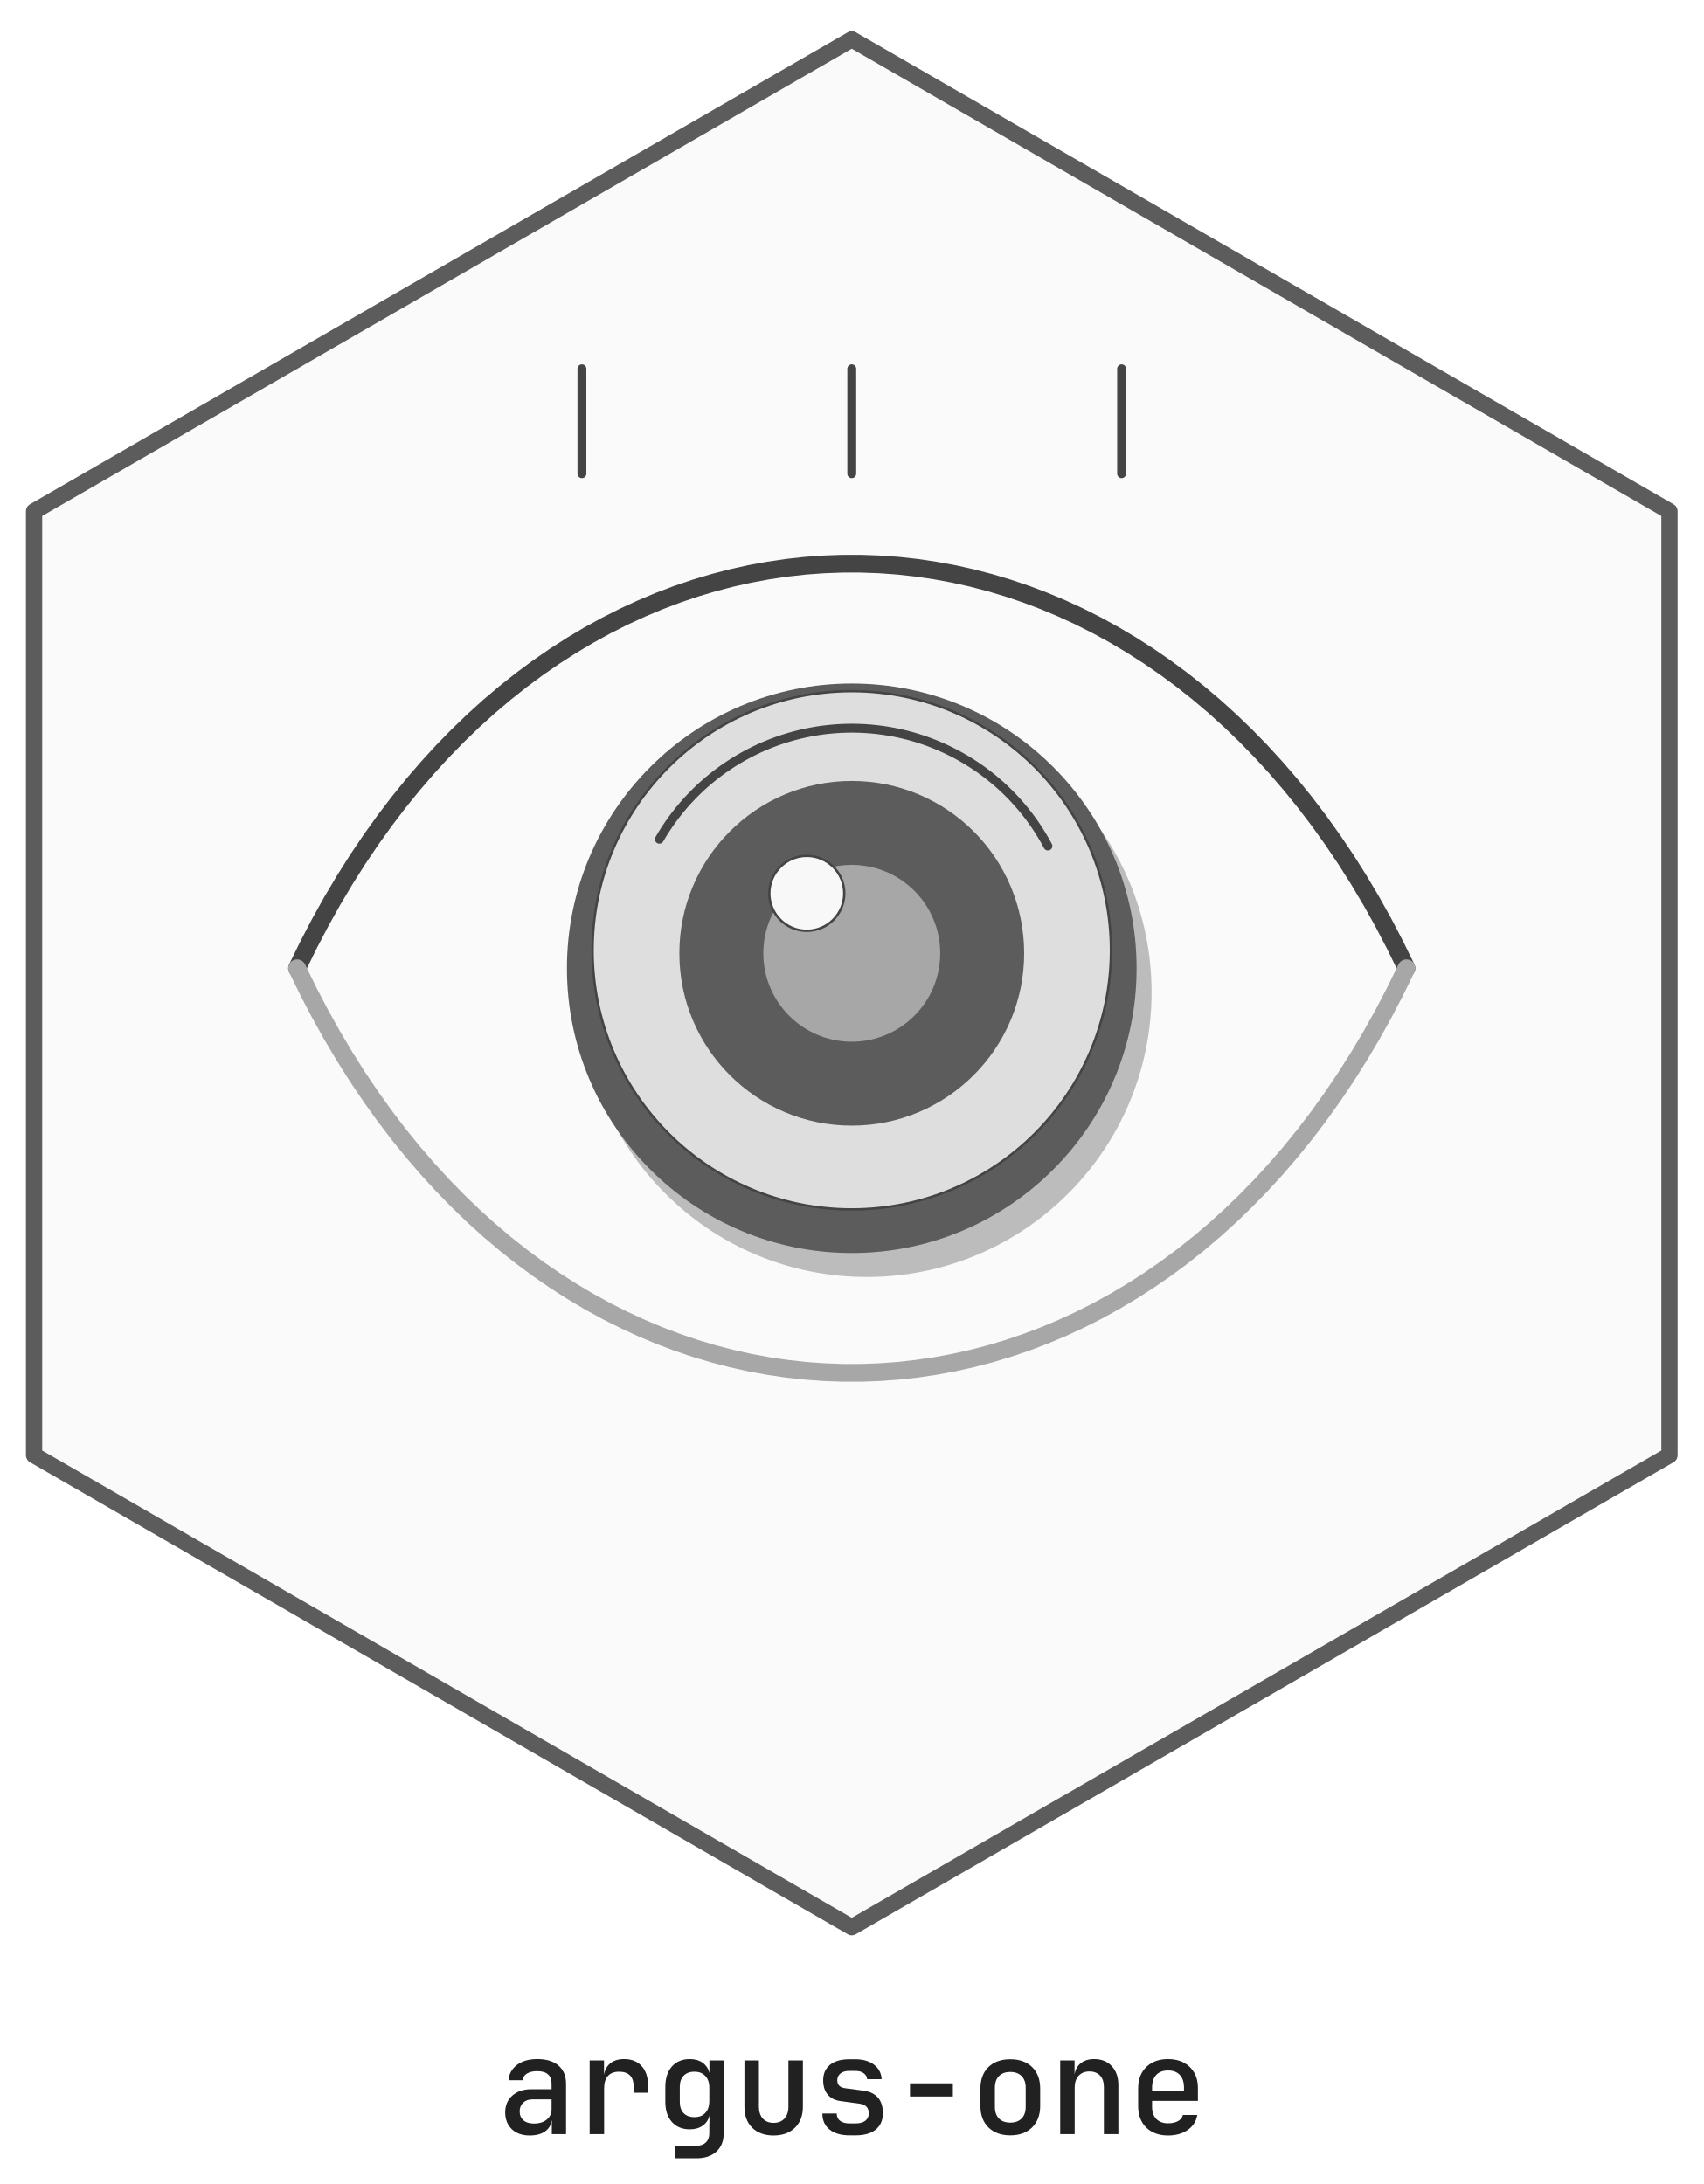
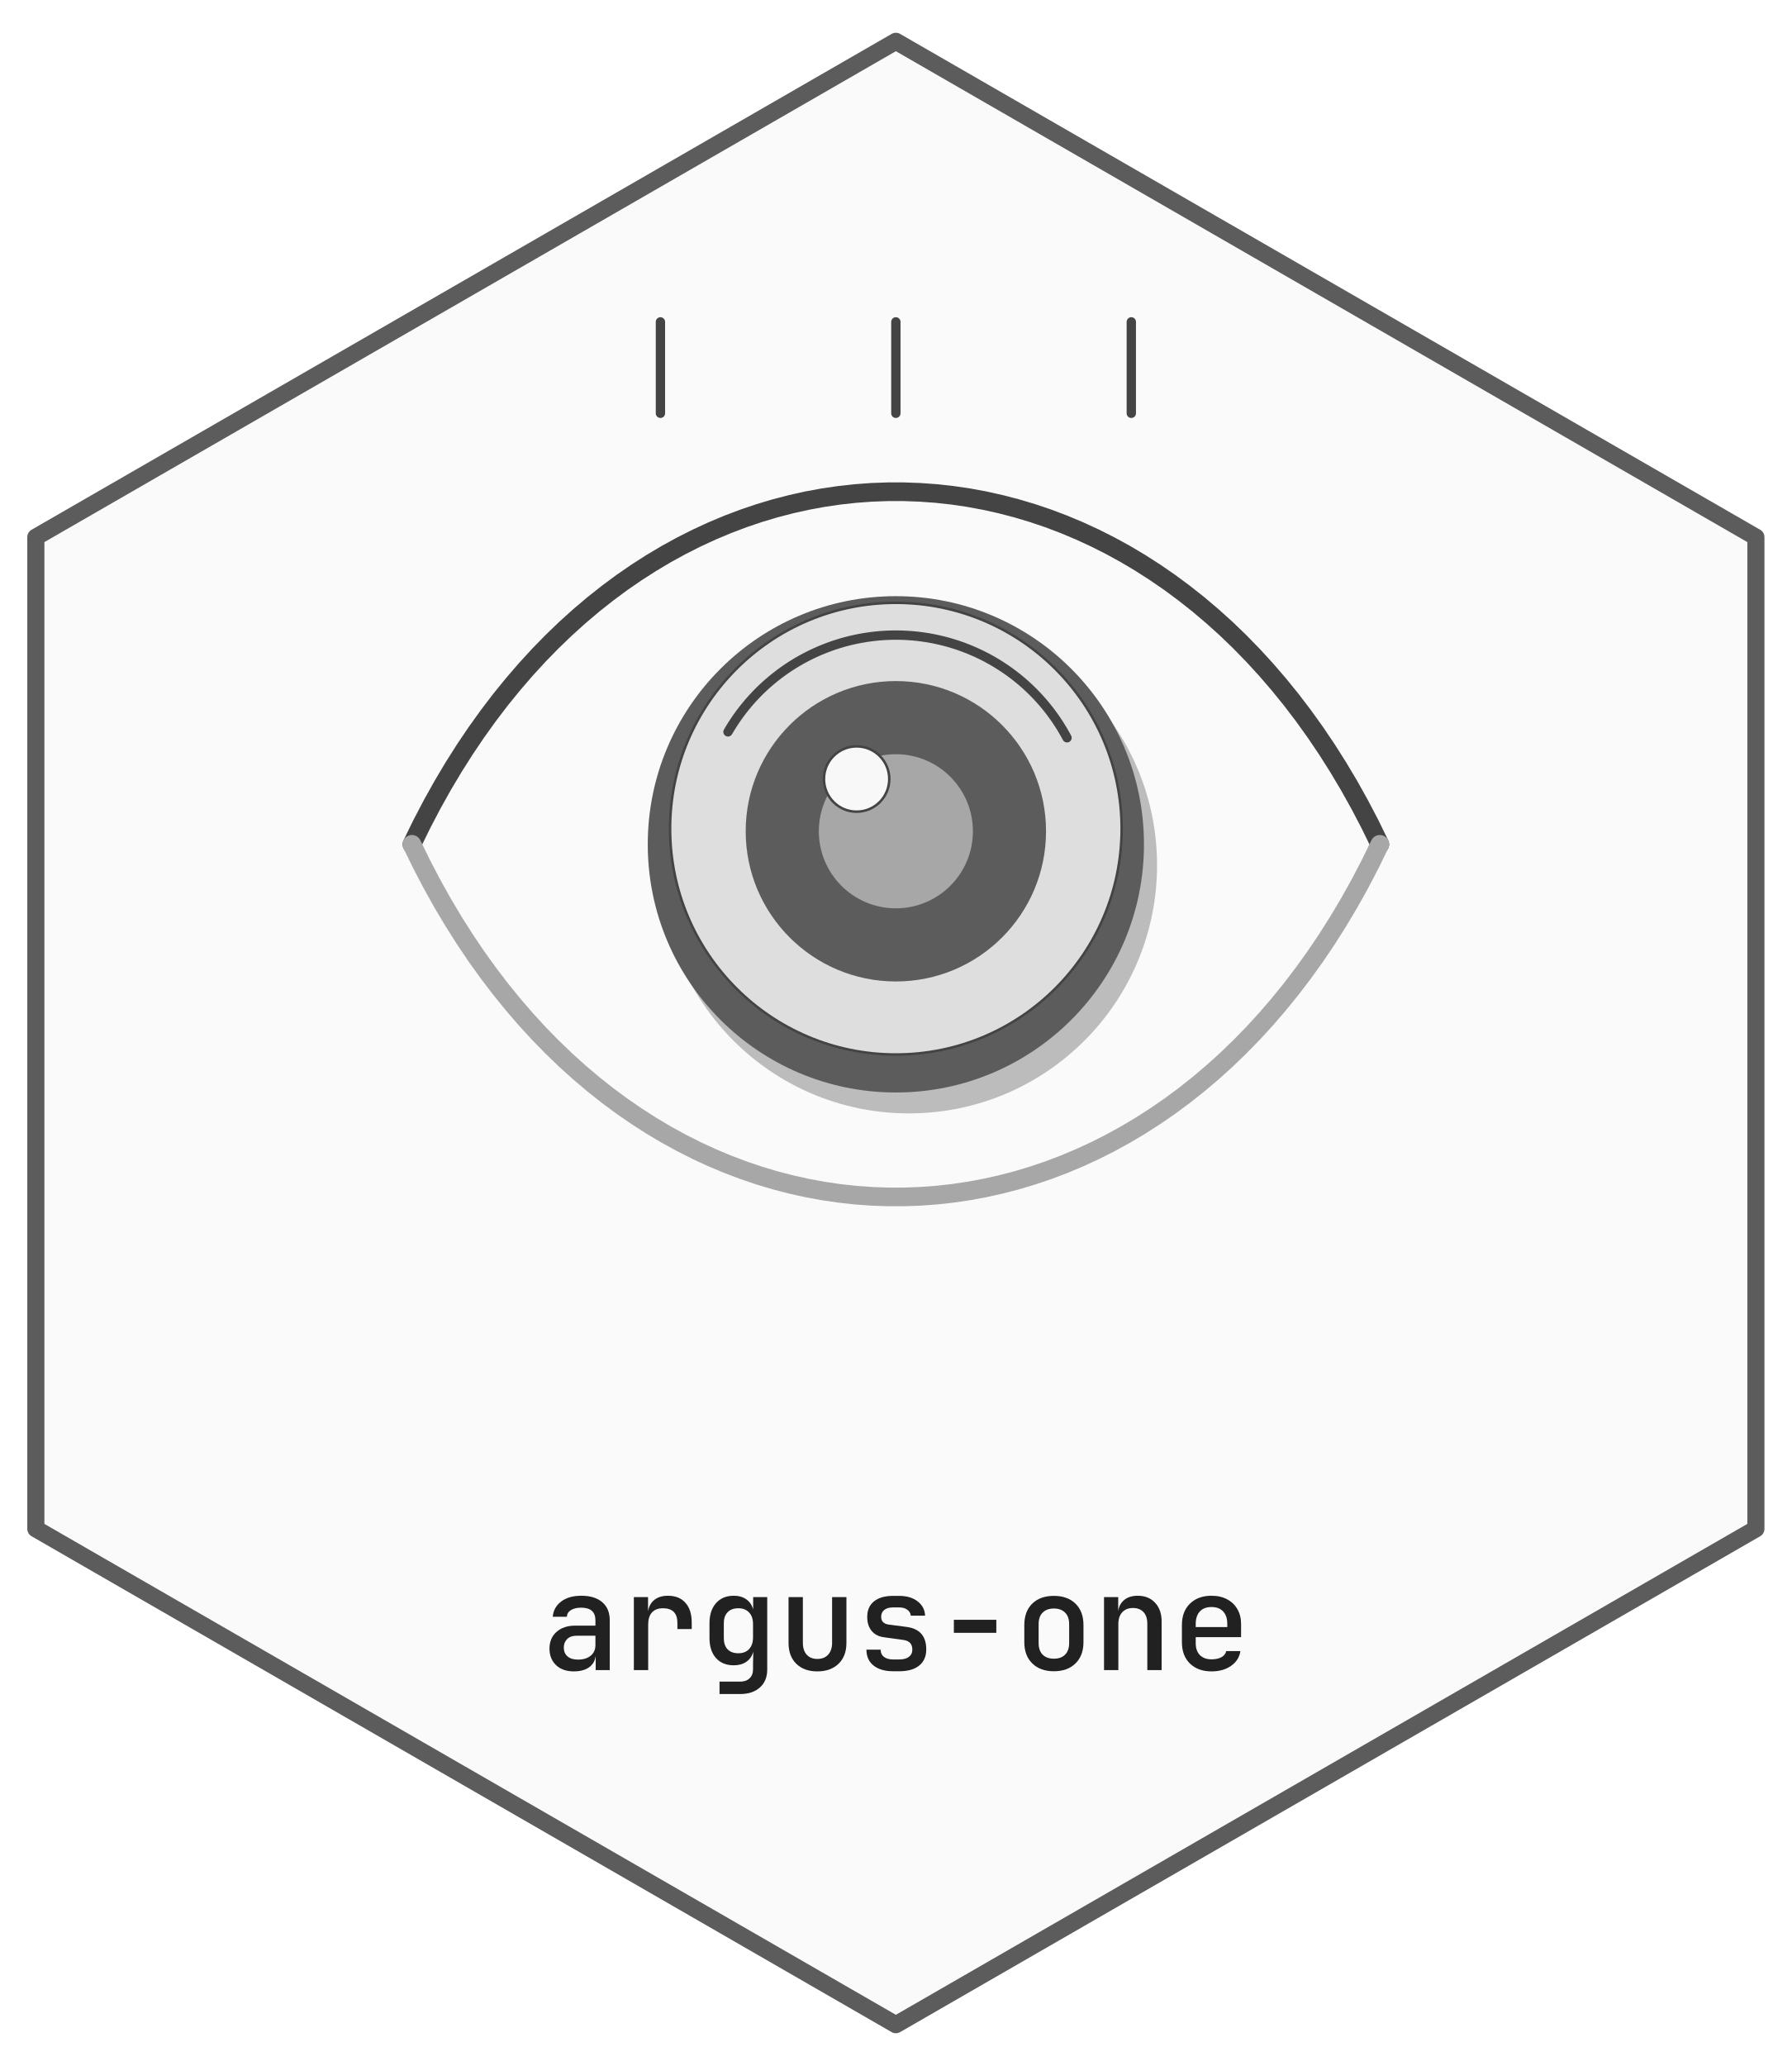
- <svg xmlns="http://www.w3.org/2000/svg" xmlns:xlink="http://www.w3.org/1999/xlink" width="432pt" height="554pt" viewBox="0 0 432 554">
+ <svg xmlns="http://www.w3.org/2000/svg" xmlns:xlink="http://www.w3.org/1999/xlink" width="432pt" height="498pt" viewBox="0 0 432 498">
  <defs>
    <g>
      <g id="glyph-0-0">
-         <path d="M 8.328 0.344 C 6.422 0.344 4.906 -0.191 3.781 -1.266 C 2.664 -2.348 2.109 -3.766 2.109 -5.516 C 2.109 -7.273 2.707 -8.691 3.906 -9.766 C 5.113 -10.848 6.711 -11.391 8.703 -11.391 L 13.875 -11.391 L 13.875 -12.75 C 13.875 -14.906 12.66 -15.984 10.234 -15.984 C 9.148 -15.984 8.273 -15.773 7.609 -15.359 C 6.953 -14.953 6.602 -14.391 6.562 -13.672 L 2.953 -13.672 C 3.066 -15.234 3.77 -16.52 5.062 -17.531 C 6.352 -18.539 8.086 -19.047 10.266 -19.047 C 12.578 -19.047 14.367 -18.492 15.641 -17.391 C 16.91 -16.285 17.547 -14.75 17.547 -12.781 L 17.547 0 L 13.938 0 L 13.938 -3.5 L 13.906 -3.5 C 13.75 -2.301 13.18 -1.359 12.203 -0.672 C 11.234 0.004 9.941 0.344 8.328 0.344 Z M 9.391 -2.688 C 10.766 -2.688 11.852 -3.02 12.656 -3.688 C 13.469 -4.352 13.875 -5.254 13.875 -6.391 L 13.875 -8.812 L 8.969 -8.812 C 8 -8.812 7.223 -8.523 6.641 -7.953 C 6.066 -7.391 5.781 -6.664 5.781 -5.781 C 5.781 -4.832 6.098 -4.078 6.734 -3.516 C 7.367 -2.961 8.254 -2.688 9.391 -2.688 Z M 9.391 -2.688 " />
+         <path d="M 7.844 0.312 C 6.051 0.312 4.625 -0.191 3.562 -1.203 C 2.508 -2.211 1.984 -3.539 1.984 -5.188 C 1.984 -6.852 2.547 -8.191 3.672 -9.203 C 4.805 -10.211 6.312 -10.719 8.188 -10.719 L 13.062 -10.719 L 13.062 -12 C 13.062 -14.031 11.914 -15.047 9.625 -15.047 C 8.602 -15.047 7.781 -14.852 7.156 -14.469 C 6.539 -14.082 6.211 -13.547 6.172 -12.859 L 2.781 -12.859 C 2.883 -14.336 3.547 -15.551 4.766 -16.5 C 5.984 -17.445 7.613 -17.922 9.656 -17.922 C 11.832 -17.922 13.52 -17.398 14.719 -16.359 C 15.914 -15.328 16.516 -13.883 16.516 -12.031 L 16.516 0 L 13.125 0 L 13.125 -3.297 L 13.094 -3.297 C 12.938 -2.16 12.398 -1.273 11.484 -0.641 C 10.566 -0.004 9.352 0.312 7.844 0.312 Z M 8.828 -2.531 C 10.129 -2.531 11.16 -2.844 11.922 -3.469 C 12.68 -4.102 13.062 -4.953 13.062 -6.016 L 13.062 -8.281 L 8.453 -8.281 C 7.535 -8.281 6.801 -8.016 6.25 -7.484 C 5.707 -6.953 5.438 -6.27 5.438 -5.438 C 5.438 -4.539 5.734 -3.832 6.328 -3.312 C 6.93 -2.789 7.766 -2.531 8.828 -2.531 Z M 8.828 -2.531 " />
      </g>
      <g id="glyph-0-1">
-         <path d="M 3.531 0 L 3.531 -18.703 L 7.172 -18.703 L 7.172 -15.031 C 7.359 -16.27 7.891 -17.25 8.766 -17.969 C 9.648 -18.688 10.82 -19.047 12.281 -19.047 C 14.195 -19.047 15.688 -18.441 16.75 -17.234 C 17.82 -16.035 18.359 -14.348 18.359 -12.172 L 18.359 -10.5 L 14.688 -10.5 L 14.688 -12.062 C 14.688 -14.582 13.453 -15.844 10.984 -15.844 C 9.754 -15.844 8.816 -15.484 8.172 -14.766 C 7.523 -14.055 7.203 -13.02 7.203 -11.656 L 7.203 0 Z M 3.531 0 " />
+         <path d="M 3.328 0 L 3.328 -17.594 L 6.75 -17.594 L 6.75 -14.141 C 6.926 -15.316 7.426 -16.238 8.25 -16.906 C 9.082 -17.582 10.18 -17.922 11.547 -17.922 C 13.359 -17.922 14.766 -17.352 15.766 -16.219 C 16.773 -15.094 17.281 -13.504 17.281 -11.453 L 17.281 -9.891 L 13.828 -9.891 L 13.828 -11.359 C 13.828 -13.723 12.664 -14.906 10.344 -14.906 C 9.188 -14.906 8.301 -14.566 7.688 -13.891 C 7.082 -13.223 6.781 -12.25 6.781 -10.969 L 6.781 0 Z M 3.328 0 " />
      </g>
      <g id="glyph-0-2">
-         <path d="M 5.297 6.125 L 5.297 2.953 L 10.578 2.953 C 11.598 2.953 12.398 2.672 12.984 2.109 C 13.578 1.547 13.875 0.773 13.875 -0.203 L 13.875 -1.594 L 13.938 -4.719 C 13.645 -3.613 13.062 -2.754 12.188 -2.141 C 11.312 -1.523 10.227 -1.219 8.938 -1.219 C 7.008 -1.219 5.488 -1.844 4.375 -3.094 C 3.27 -4.344 2.719 -6.055 2.719 -8.234 L 2.719 -12 C 2.719 -14.156 3.27 -15.867 4.375 -17.141 C 5.488 -18.41 7.008 -19.047 8.938 -19.047 C 10.227 -19.047 11.305 -18.738 12.172 -18.125 C 13.035 -17.508 13.613 -16.645 13.906 -15.531 L 13.906 -18.703 L 17.516 -18.703 L 17.516 -0.141 C 17.516 1.785 16.895 3.312 15.656 4.438 C 14.414 5.562 12.734 6.125 10.609 6.125 Z M 10.125 -4.312 C 11.281 -4.312 12.191 -4.664 12.859 -5.375 C 13.535 -6.094 13.875 -7.098 13.875 -8.391 L 13.875 -11.797 C 13.875 -13.066 13.535 -14.055 12.859 -14.766 C 12.191 -15.484 11.281 -15.844 10.125 -15.844 C 8.926 -15.844 8.004 -15.5 7.359 -14.812 C 6.711 -14.133 6.391 -13.207 6.391 -12.031 L 6.391 -8.156 C 6.391 -6.957 6.711 -6.016 7.359 -5.328 C 8.004 -4.648 8.926 -4.312 10.125 -4.312 Z M 10.125 -4.312 " />
+         <path d="M 4.984 5.766 L 4.984 2.781 L 9.953 2.781 C 10.91 2.781 11.664 2.516 12.219 1.984 C 12.781 1.453 13.062 0.727 13.062 -0.188 L 13.062 -1.5 L 13.125 -4.453 C 12.844 -3.398 12.289 -2.586 11.469 -2.016 C 10.645 -1.441 9.629 -1.156 8.422 -1.156 C 6.609 -1.156 5.176 -1.738 4.125 -2.906 C 3.082 -4.082 2.562 -5.695 2.562 -7.75 L 2.562 -11.297 C 2.562 -13.328 3.082 -14.938 4.125 -16.125 C 5.176 -17.32 6.609 -17.922 8.422 -17.922 C 9.629 -17.922 10.641 -17.629 11.453 -17.047 C 12.266 -16.473 12.812 -15.664 13.094 -14.625 L 13.094 -17.594 L 16.484 -17.594 L 16.484 -0.125 C 16.484 1.688 15.898 3.117 14.734 4.172 C 13.566 5.234 11.984 5.766 9.984 5.766 Z M 9.531 -4.062 C 10.625 -4.062 11.484 -4.395 12.109 -5.062 C 12.742 -5.738 13.062 -6.688 13.062 -7.906 L 13.062 -11.109 C 13.062 -12.297 12.742 -13.223 12.109 -13.891 C 11.484 -14.566 10.625 -14.906 9.531 -14.906 C 8.406 -14.906 7.535 -14.582 6.922 -13.938 C 6.316 -13.301 6.016 -12.43 6.016 -11.328 L 6.016 -7.688 C 6.016 -6.551 6.316 -5.66 6.922 -5.016 C 7.535 -4.379 8.406 -4.062 9.531 -4.062 Z M 9.531 -4.062 " />
      </g>
      <g id="glyph-0-3">
-         <path d="M 10.172 0.344 C 7.898 0.344 6.098 -0.305 4.766 -1.609 C 3.441 -2.91 2.781 -4.688 2.781 -6.938 L 2.781 -18.703 L 6.453 -18.703 L 6.453 -6.969 C 6.453 -5.695 6.781 -4.691 7.438 -3.953 C 8.102 -3.223 9.016 -2.859 10.172 -2.859 C 11.348 -2.859 12.27 -3.223 12.938 -3.953 C 13.602 -4.691 13.938 -5.695 13.938 -6.969 L 13.938 -18.703 L 17.609 -18.703 L 17.609 -6.938 C 17.609 -4.688 16.93 -2.91 15.578 -1.609 C 14.234 -0.305 12.43 0.344 10.172 0.344 Z M 10.172 0.344 " />
+         <path d="M 9.562 0.312 C 7.438 0.312 5.75 -0.297 4.5 -1.516 C 3.25 -2.742 2.625 -4.414 2.625 -6.531 L 2.625 -17.594 L 6.078 -17.594 L 6.078 -6.562 C 6.078 -5.363 6.383 -4.414 7 -3.719 C 7.625 -3.031 8.477 -2.688 9.562 -2.688 C 10.676 -2.688 11.547 -3.031 12.172 -3.719 C 12.805 -4.414 13.125 -5.363 13.125 -6.562 L 13.125 -17.594 L 16.578 -17.594 L 16.578 -6.531 C 16.578 -4.414 15.941 -2.742 14.672 -1.516 C 13.398 -0.297 11.695 0.312 9.562 0.312 Z M 9.562 0.312 " />
      </g>
      <g id="glyph-0-4">
-         <path d="M 9.453 0.312 C 7.297 0.312 5.602 -0.176 4.375 -1.156 C 3.156 -2.133 2.547 -3.492 2.547 -5.234 L 6.188 -5.234 C 6.188 -4.441 6.469 -3.82 7.031 -3.375 C 7.602 -2.938 8.41 -2.719 9.453 -2.719 L 10.953 -2.719 C 12.016 -2.719 12.836 -2.938 13.422 -3.375 C 14.016 -3.82 14.312 -4.453 14.312 -5.266 C 14.312 -6.691 13.551 -7.508 12.031 -7.719 L 7.109 -8.391 C 5.723 -8.578 4.648 -9.129 3.891 -10.047 C 3.129 -10.961 2.75 -12.16 2.75 -13.641 C 2.75 -15.336 3.328 -16.656 4.484 -17.594 C 5.641 -18.531 7.273 -19 9.391 -19 L 10.906 -19 C 12.863 -19 14.445 -18.535 15.656 -17.609 C 16.863 -16.68 17.504 -15.457 17.578 -13.938 L 13.906 -13.938 C 13.863 -14.551 13.57 -15.055 13.031 -15.453 C 12.5 -15.848 11.789 -16.047 10.906 -16.047 L 9.391 -16.047 C 8.41 -16.047 7.656 -15.828 7.125 -15.391 C 6.594 -14.961 6.328 -14.391 6.328 -13.672 C 6.328 -12.516 6.973 -11.844 8.266 -11.656 L 12.891 -11.047 C 16.223 -10.598 17.891 -8.68 17.891 -5.297 C 17.891 -3.516 17.285 -2.133 16.078 -1.156 C 14.879 -0.176 13.172 0.312 10.953 0.312 Z M 9.453 0.312 " />
+         <path d="M 8.891 0.281 C 6.867 0.281 5.281 -0.176 4.125 -1.094 C 2.977 -2.008 2.406 -3.285 2.406 -4.922 L 5.828 -4.922 C 5.828 -4.18 6.094 -3.602 6.625 -3.188 C 7.156 -2.77 7.91 -2.562 8.891 -2.562 L 10.297 -2.562 C 11.305 -2.562 12.086 -2.77 12.641 -3.188 C 13.191 -3.602 13.469 -4.191 13.469 -4.953 C 13.469 -6.297 12.754 -7.066 11.328 -7.266 L 6.688 -7.906 C 5.383 -8.07 4.375 -8.586 3.656 -9.453 C 2.945 -10.316 2.594 -11.441 2.594 -12.828 C 2.594 -14.43 3.133 -15.676 4.219 -16.562 C 5.312 -17.445 6.848 -17.891 8.828 -17.891 L 10.266 -17.891 C 12.109 -17.891 13.598 -17.453 14.734 -16.578 C 15.879 -15.703 16.484 -14.551 16.547 -13.125 L 13.094 -13.125 C 13.051 -13.695 12.773 -14.172 12.266 -14.547 C 11.766 -14.922 11.098 -15.109 10.266 -15.109 L 8.828 -15.109 C 7.91 -15.109 7.203 -14.906 6.703 -14.5 C 6.203 -14.094 5.953 -13.547 5.953 -12.859 C 5.953 -11.773 6.562 -11.145 7.781 -10.969 L 12.125 -10.406 C 15.258 -9.977 16.828 -8.172 16.828 -4.984 C 16.828 -3.305 16.258 -2.008 15.125 -1.094 C 14 -0.176 12.391 0.281 10.297 0.281 Z M 8.891 0.281 " />
      </g>
      <g id="glyph-0-5">
-         <path d="M 4.766 -9.547 L 4.766 -12.891 L 15.641 -12.891 L 15.641 -9.547 Z M 4.766 -9.547 " />
+         <path d="M 4.484 -8.984 L 4.484 -12.125 L 14.719 -12.125 L 14.719 -8.984 Z M 4.484 -8.984 " />
      </g>
      <g id="glyph-0-6">
-         <path d="M 10.203 0.312 C 7.891 0.312 6.047 -0.352 4.672 -1.688 C 3.305 -3.031 2.625 -4.859 2.625 -7.172 L 2.625 -11.531 C 2.625 -13.863 3.301 -15.691 4.656 -17.016 C 6.02 -18.336 7.867 -19 10.203 -19 C 12.535 -19 14.379 -18.336 15.734 -17.016 C 17.098 -15.691 17.781 -13.863 17.781 -11.531 L 17.781 -7.172 C 17.781 -4.859 17.094 -3.031 15.719 -1.688 C 14.352 -0.352 12.516 0.312 10.203 0.312 Z M 10.203 -2.922 C 11.422 -2.922 12.375 -3.266 13.062 -3.953 C 13.758 -4.648 14.109 -5.645 14.109 -6.938 L 14.109 -11.766 C 14.109 -13.055 13.758 -14.047 13.062 -14.734 C 12.375 -15.43 11.422 -15.781 10.203 -15.781 C 8.973 -15.781 8.016 -15.43 7.328 -14.734 C 6.641 -14.047 6.297 -13.055 6.297 -11.766 L 6.297 -6.938 C 6.297 -5.645 6.641 -4.648 7.328 -3.953 C 8.016 -3.266 8.973 -2.922 10.203 -2.922 Z M 10.203 -2.922 " />
+         <path d="M 9.594 0.281 C 7.426 0.281 5.695 -0.344 4.406 -1.594 C 3.113 -2.852 2.469 -4.57 2.469 -6.75 L 2.469 -10.844 C 2.469 -13.039 3.102 -14.766 4.375 -16.016 C 5.656 -17.266 7.395 -17.891 9.594 -17.891 C 11.789 -17.891 13.531 -17.266 14.812 -16.016 C 16.094 -14.766 16.734 -13.039 16.734 -10.844 L 16.734 -6.75 C 16.734 -4.57 16.086 -2.852 14.797 -1.594 C 13.504 -0.344 11.77 0.281 9.594 0.281 Z M 9.594 -2.75 C 10.75 -2.75 11.648 -3.07 12.297 -3.719 C 12.953 -4.375 13.281 -5.312 13.281 -6.531 L 13.281 -11.078 C 13.281 -12.285 12.953 -13.211 12.297 -13.859 C 11.648 -14.516 10.75 -14.844 9.594 -14.844 C 8.445 -14.844 7.547 -14.516 6.891 -13.859 C 6.242 -13.211 5.922 -12.285 5.922 -11.078 L 5.922 -6.531 C 5.922 -5.312 6.242 -4.375 6.891 -3.719 C 7.547 -3.07 8.445 -2.75 9.594 -2.75 Z M 9.594 -2.75 " />
      </g>
      <g id="glyph-0-7">
-         <path d="M 2.859 0 L 2.859 -18.703 L 6.5 -18.703 L 6.5 -15.125 C 6.676 -16.352 7.203 -17.312 8.078 -18 C 8.953 -18.695 10.086 -19.047 11.484 -19.047 C 13.348 -19.047 14.832 -18.445 15.938 -17.25 C 17.051 -16.062 17.609 -14.457 17.609 -12.438 L 17.609 0 L 13.938 0 L 13.938 -11.906 C 13.938 -13.195 13.609 -14.188 12.953 -14.875 C 12.297 -15.562 11.398 -15.906 10.266 -15.906 C 9.109 -15.906 8.195 -15.539 7.531 -14.812 C 6.863 -14.094 6.531 -13.086 6.531 -11.797 L 6.531 0 Z M 2.859 0 " />
+         <path d="M 2.688 0 L 2.688 -17.594 L 6.109 -17.594 L 6.109 -14.234 C 6.285 -15.391 6.781 -16.289 7.594 -16.938 C 8.414 -17.594 9.488 -17.922 10.812 -17.922 C 12.562 -17.922 13.957 -17.359 15 -16.234 C 16.051 -15.117 16.578 -13.613 16.578 -11.719 L 16.578 0 L 13.125 0 L 13.125 -11.203 C 13.125 -12.422 12.812 -13.352 12.188 -14 C 11.57 -14.645 10.727 -14.969 9.656 -14.969 C 8.57 -14.969 7.711 -14.625 7.078 -13.938 C 6.453 -13.258 6.141 -12.316 6.141 -11.109 L 6.141 0 Z M 2.688 0 " />
      </g>
      <g id="glyph-0-8">
-         <path d="M 10.203 0.344 C 7.91 0.344 6.07 -0.32 4.688 -1.656 C 3.312 -3 2.625 -4.828 2.625 -7.141 L 2.625 -11.562 C 2.625 -13.875 3.312 -15.695 4.688 -17.031 C 6.07 -18.375 7.91 -19.047 10.203 -19.047 C 11.742 -19.047 13.078 -18.742 14.203 -18.141 C 15.336 -17.535 16.219 -16.688 16.844 -15.594 C 17.469 -14.508 17.781 -13.242 17.781 -11.797 L 17.781 -8.438 L 6.156 -8.438 L 6.156 -6.906 C 6.156 -5.594 6.516 -4.57 7.234 -3.844 C 7.961 -3.113 8.953 -2.75 10.203 -2.75 C 11.223 -2.75 12.07 -2.938 12.75 -3.312 C 13.426 -3.688 13.832 -4.203 13.969 -4.859 L 17.609 -4.859 C 17.359 -3.273 16.555 -2.008 15.203 -1.062 C 13.859 -0.125 12.191 0.344 10.203 0.344 Z M 6.156 -11.797 L 6.156 -11.016 L 14.25 -11.016 L 14.25 -11.828 C 14.25 -13.211 13.895 -14.281 13.188 -15.031 C 12.488 -15.781 11.492 -16.156 10.203 -16.156 C 8.91 -16.156 7.91 -15.773 7.203 -15.016 C 6.504 -14.254 6.156 -13.18 6.156 -11.797 Z M 6.156 -11.797 " />
+         <path d="M 9.594 0.312 C 7.445 0.312 5.723 -0.312 4.422 -1.562 C 3.117 -2.82 2.469 -4.539 2.469 -6.719 L 2.469 -10.875 C 2.469 -13.051 3.117 -14.77 4.422 -16.031 C 5.723 -17.289 7.445 -17.922 9.594 -17.922 C 11.051 -17.922 12.312 -17.633 13.375 -17.062 C 14.438 -16.5 15.258 -15.707 15.844 -14.688 C 16.438 -13.664 16.734 -12.473 16.734 -11.109 L 16.734 -7.938 L 5.797 -7.938 L 5.797 -6.5 C 5.797 -5.258 6.133 -4.297 6.812 -3.609 C 7.5 -2.93 8.426 -2.594 9.594 -2.594 C 10.562 -2.594 11.363 -2.766 12 -3.109 C 12.633 -3.461 13.02 -3.953 13.156 -4.578 L 16.578 -4.578 C 16.336 -3.086 15.582 -1.898 14.312 -1.016 C 13.051 -0.129 11.477 0.312 9.594 0.312 Z M 5.797 -11.109 L 5.797 -10.375 L 13.406 -10.375 L 13.406 -11.141 C 13.406 -12.441 13.07 -13.441 12.406 -14.141 C 11.75 -14.848 10.812 -15.203 9.594 -15.203 C 8.383 -15.203 7.445 -14.844 6.781 -14.125 C 6.125 -13.414 5.797 -12.41 5.797 -11.109 Z M 5.797 -11.109 " />
      </g>
    </g>
  </defs>
-   <path fill-rule="nonzero" fill="rgb(98.039%, 98.039%, 98.039%)" fill-opacity="1" stroke-width="4.125" stroke-linecap="round" stroke-linejoin="round" stroke="rgb(36.078%, 36.078%, 36.078%)" stroke-opacity="1" stroke-miterlimit="10" d="M 216 9.977 L 423.359 129.695 L 423.359 369.133 L 216 488.855 L 8.641 369.133 L 8.641 129.695 Z M 216 9.977 " />
-   <path fill="none" stroke-width="4.5" stroke-linecap="round" stroke-linejoin="round" stroke="rgb(26.667%, 26.667%, 26.667%)" stroke-opacity="1" stroke-miterlimit="10" d="M 75.34 245.613 L 78.207 239.75 L 81.176 234.059 L 84.25 228.539 L 87.43 223.191 L 90.699 218.02 L 94.07 213.016 L 97.527 208.188 L 101.074 203.531 L 104.703 199.047 L 108.418 194.734 L 112.207 190.594 L 116.074 186.629 L 120.012 182.832 L 124.016 179.211 L 128.09 175.762 L 132.223 172.484 L 136.418 169.379 L 140.664 166.449 L 144.969 163.688 L 149.316 161.102 L 153.715 158.688 L 158.156 156.445 L 162.637 154.375 L 167.152 152.477 L 171.703 150.754 L 176.285 149.199 L 180.895 147.82 L 185.527 146.613 L 190.18 145.578 L 194.852 144.719 L 199.535 144.027 L 204.23 143.508 L 208.938 143.164 L 213.645 142.992 L 218.355 142.992 L 223.062 143.164 L 227.77 143.508 L 232.465 144.027 L 237.148 144.719 L 241.82 145.578 L 246.473 146.613 L 251.105 147.82 L 255.715 149.199 L 260.297 150.754 L 264.848 152.477 L 269.363 154.375 L 273.844 156.445 L 278.285 158.688 L 282.684 161.102 L 287.031 163.688 L 291.336 166.449 L 295.582 169.379 L 299.777 172.484 L 303.91 175.762 L 307.984 179.211 L 311.988 182.832 L 315.926 186.629 L 319.793 190.594 L 323.582 194.734 L 327.297 199.047 L 330.926 203.531 L 334.473 208.188 L 337.93 213.016 L 341.301 218.02 L 344.57 223.191 L 347.75 228.539 L 350.824 234.059 L 353.793 239.75 L 356.66 245.613 " />
-   <path fill="none" stroke-width="4.5" stroke-linecap="round" stroke-linejoin="round" stroke="rgb(65.49%, 65.49%, 65.49%)" stroke-opacity="1" stroke-miterlimit="10" d="M 75.34 245.613 L 78.207 251.477 L 81.176 257.168 L 84.25 262.688 L 87.43 268.035 L 90.699 273.211 L 94.07 278.211 L 97.527 283.039 L 101.074 287.695 L 104.703 292.18 L 108.418 296.492 L 112.207 300.633 L 116.074 304.598 L 120.012 308.395 L 124.016 312.016 L 128.09 315.465 L 132.223 318.742 L 136.418 321.848 L 140.664 324.777 L 144.969 327.539 L 149.316 330.125 L 153.715 332.539 L 158.156 334.781 L 162.637 336.852 L 167.152 338.75 L 171.703 340.473 L 176.285 342.027 L 180.895 343.406 L 185.527 344.613 L 190.18 345.648 L 194.852 346.512 L 199.535 347.199 L 204.23 347.719 L 208.938 348.062 L 213.645 348.234 L 218.355 348.234 L 223.062 348.062 L 227.77 347.719 L 232.465 347.199 L 237.148 346.512 L 241.82 345.648 L 246.473 344.613 L 251.105 343.406 L 255.715 342.027 L 260.297 340.473 L 264.848 338.75 L 269.363 336.852 L 273.844 334.781 L 278.285 332.539 L 282.684 330.125 L 287.031 327.539 L 291.336 324.777 L 295.582 321.848 L 299.777 318.742 L 303.91 315.465 L 307.984 312.016 L 311.988 308.395 L 315.926 304.598 L 319.793 300.633 L 323.582 296.492 L 327.297 292.18 L 330.926 287.695 L 334.473 283.039 L 337.93 278.211 L 341.301 273.211 L 344.57 268.035 L 347.75 262.688 L 350.824 257.168 L 353.793 251.477 L 356.66 245.613 " />
-   <path fill-rule="nonzero" fill="rgb(1.961%, 1.961%, 1.961%)" fill-opacity="0.251" d="M 292.031 251.695 C 292.031 291.59 259.691 323.926 219.801 323.926 C 179.91 323.926 147.57 291.59 147.57 251.695 C 147.57 211.805 179.91 179.465 219.801 179.465 C 259.691 179.465 292.031 211.805 292.031 251.695 " />
-   <path fill-rule="nonzero" fill="rgb(36.078%, 36.078%, 36.078%)" fill-opacity="1" d="M 288.23 245.613 C 288.23 285.504 255.891 317.844 216 317.844 C 176.109 317.844 143.77 285.504 143.77 245.613 C 143.77 205.723 176.109 173.383 216 173.383 C 255.891 173.383 288.23 205.723 288.23 245.613 " />
-   <path fill-rule="nonzero" fill="rgb(87.059%, 87.059%, 87.059%)" fill-opacity="1" stroke-width="0.6" stroke-linecap="round" stroke-linejoin="round" stroke="rgb(26.667%, 26.667%, 26.667%)" stroke-opacity="1" stroke-miterlimit="10" d="M 281.73 241.051 C 281.73 277.352 252.301 306.781 216 306.781 C 179.699 306.781 150.27 277.352 150.27 241.051 C 150.27 204.75 179.699 175.32 216 175.32 C 252.301 175.32 281.73 204.75 281.73 241.051 " />
-   <path fill="none" stroke-width="2.25" stroke-linecap="round" stroke-linejoin="round" stroke="rgb(26.667%, 26.667%, 26.667%)" stroke-opacity="1" stroke-miterlimit="10" d="M 265.746 214.602 L 265.016 213.27 L 264.246 211.961 L 263.445 210.672 L 262.609 209.402 L 261.738 208.156 L 260.836 206.938 L 259.902 205.742 L 258.934 204.57 L 257.934 203.426 L 256.906 202.312 L 255.848 201.223 L 254.758 200.164 L 253.645 199.133 L 252.5 198.133 L 251.328 197.164 L 250.133 196.23 L 248.914 195.324 L 247.668 194.457 L 246.402 193.621 L 245.113 192.816 L 243.801 192.051 L 242.473 191.32 L 241.121 190.625 L 239.754 189.965 L 238.367 189.344 L 236.965 188.758 L 235.551 188.211 L 234.117 187.703 L 232.676 187.234 L 231.219 186.805 L 229.75 186.414 L 228.273 186.066 L 226.785 185.754 L 225.293 185.484 L 223.793 185.254 L 222.285 185.062 L 220.773 184.914 L 219.258 184.805 L 217.742 184.738 L 216.223 184.711 L 214.707 184.727 L 213.188 184.781 L 211.672 184.879 L 210.16 185.016 L 208.652 185.191 L 207.148 185.41 L 205.652 185.672 L 204.164 185.969 L 202.684 186.309 L 201.215 186.688 L 199.754 187.105 L 198.305 187.562 L 196.871 188.059 L 195.449 188.594 L 194.043 189.168 L 192.652 189.777 L 191.281 190.426 L 189.926 191.109 L 188.59 191.832 L 187.273 192.586 L 185.977 193.379 L 184.703 194.207 L 183.449 195.066 L 182.223 195.961 L 181.02 196.887 L 179.844 197.844 L 178.691 198.836 L 177.566 199.855 L 176.473 200.906 L 175.402 201.988 L 174.367 203.094 L 173.359 204.23 L 172.379 205.395 L 171.438 206.582 L 170.523 207.797 L 169.645 209.031 L 168.797 210.293 L 167.984 211.578 L 167.207 212.883 " />
-   <path fill-rule="nonzero" fill="rgb(36.078%, 36.078%, 36.078%)" fill-opacity="1" d="M 259.719 241.812 C 259.719 265.957 240.145 285.531 216 285.531 C 191.855 285.531 172.281 265.957 172.281 241.812 C 172.281 217.668 191.855 198.094 216 198.094 C 240.145 198.094 259.719 217.668 259.719 241.812 " />
-   <path fill-rule="nonzero" fill="rgb(65.49%, 65.49%, 65.49%)" fill-opacity="1" d="M 238.43 241.812 C 238.43 254.199 228.387 264.242 216 264.242 C 203.613 264.242 193.57 254.199 193.57 241.812 C 193.57 229.426 203.613 219.383 216 219.383 C 228.387 219.383 238.43 229.426 238.43 241.812 " />
-   <path fill-rule="nonzero" fill="rgb(97.255%, 97.255%, 97.255%)" fill-opacity="1" stroke-width="0.6" stroke-linecap="round" stroke-linejoin="round" stroke="rgb(26.667%, 26.667%, 26.667%)" stroke-opacity="1" stroke-miterlimit="10" d="M 214.098 226.605 C 214.098 231.855 209.844 236.109 204.594 236.109 C 199.348 236.109 195.09 231.855 195.09 226.605 C 195.09 221.355 199.348 217.102 204.594 217.102 C 209.844 217.102 214.098 221.355 214.098 226.605 " />
-   <path fill="none" stroke-width="2.25" stroke-linecap="round" stroke-linejoin="round" stroke="rgb(26.667%, 26.667%, 26.667%)" stroke-opacity="1" stroke-miterlimit="10" d="M 147.57 120.16 L 147.57 93.551 " />
-   <path fill="none" stroke-width="2.25" stroke-linecap="round" stroke-linejoin="round" stroke="rgb(26.667%, 26.667%, 26.667%)" stroke-opacity="1" stroke-miterlimit="10" d="M 216 120.16 L 216 93.551 " />
-   <path fill="none" stroke-width="2.25" stroke-linecap="round" stroke-linejoin="round" stroke="rgb(26.667%, 26.667%, 26.667%)" stroke-opacity="1" stroke-miterlimit="10" d="M 284.43 120.16 L 284.43 93.551 " />
+   <path fill-rule="nonzero" fill="rgb(98.039%, 98.039%, 98.039%)" fill-opacity="1" stroke-width="4.125" stroke-linecap="round" stroke-linejoin="round" stroke="rgb(36.078%, 36.078%, 36.078%)" stroke-opacity="1" stroke-miterlimit="10" d="M 216 9.961 L 423.359 129.48 L 423.359 368.52 L 216 488.039 L 8.641 368.52 L 8.641 129.48 Z M 216 9.961 " />
+   <path fill="none" stroke-width="4.5" stroke-linecap="round" stroke-linejoin="round" stroke="rgb(26.667%, 26.667%, 26.667%)" stroke-opacity="1" stroke-miterlimit="10" d="M 99.316 203.523 L 101.691 198.664 L 104.156 193.953 L 106.707 189.383 L 109.344 184.953 L 112.059 180.668 L 114.852 176.527 L 117.723 172.527 L 120.664 168.668 L 123.676 164.957 L 126.754 161.387 L 129.898 157.957 L 133.105 154.672 L 136.371 151.527 L 139.695 148.531 L 143.074 145.672 L 146.504 142.961 L 149.98 140.387 L 153.508 137.961 L 157.074 135.676 L 160.684 133.531 L 164.332 131.531 L 168.016 129.676 L 171.734 127.961 L 175.48 126.391 L 179.254 124.961 L 183.055 123.676 L 186.879 122.535 L 190.723 121.535 L 194.582 120.676 L 198.457 119.961 L 202.344 119.391 L 206.238 118.961 L 210.141 118.676 L 214.047 118.535 L 217.953 118.535 L 221.859 118.676 L 225.762 118.961 L 229.656 119.391 L 233.543 119.961 L 237.418 120.676 L 241.277 121.535 L 245.121 122.535 L 248.945 123.676 L 252.746 124.961 L 256.52 126.391 L 260.266 127.961 L 263.984 129.676 L 267.668 131.531 L 271.316 133.531 L 274.926 135.676 L 278.492 137.961 L 282.02 140.387 L 285.496 142.961 L 288.926 145.672 L 292.305 148.531 L 295.629 151.527 L 298.895 154.672 L 302.102 157.957 L 305.246 161.387 L 308.324 164.957 L 311.336 168.668 L 314.277 172.527 L 317.148 176.527 L 319.941 180.668 L 322.656 184.953 L 325.293 189.383 L 327.844 193.953 L 330.309 198.664 L 332.684 203.523 " />
+   <path fill="none" stroke-width="4.5" stroke-linecap="round" stroke-linejoin="round" stroke="rgb(65.49%, 65.49%, 65.49%)" stroke-opacity="1" stroke-miterlimit="10" d="M 99.316 203.523 L 101.691 208.379 L 104.156 213.09 L 106.707 217.664 L 109.344 222.09 L 112.059 226.375 L 114.852 230.52 L 117.723 234.516 L 120.664 238.375 L 123.676 242.086 L 126.754 245.66 L 129.898 249.086 L 133.105 252.371 L 136.371 255.516 L 139.695 258.512 L 143.074 261.371 L 146.504 264.086 L 149.98 266.656 L 153.508 269.082 L 157.074 271.367 L 160.684 273.512 L 164.332 275.512 L 168.016 277.367 L 171.734 279.082 L 175.48 280.652 L 179.254 282.082 L 183.055 283.367 L 186.879 284.512 L 190.723 285.508 L 194.582 286.367 L 198.457 287.082 L 202.344 287.652 L 206.238 288.082 L 210.141 288.367 L 214.047 288.508 L 217.953 288.508 L 221.859 288.367 L 225.762 288.082 L 229.656 287.652 L 233.543 287.082 L 237.418 286.367 L 241.277 285.508 L 245.121 284.512 L 248.945 283.367 L 252.746 282.082 L 256.52 280.652 L 260.266 279.082 L 263.984 277.367 L 267.668 275.512 L 271.316 273.512 L 274.926 271.367 L 278.492 269.082 L 282.02 266.656 L 285.496 264.086 L 288.926 261.371 L 292.305 258.512 L 295.629 255.516 L 298.895 252.371 L 302.102 249.086 L 305.246 245.66 L 308.324 242.086 L 311.336 238.375 L 314.277 234.516 L 317.148 230.52 L 319.941 226.375 L 322.656 222.09 L 325.293 217.664 L 327.844 213.09 L 330.309 208.379 L 332.684 203.523 " />
+   <path fill-rule="nonzero" fill="rgb(1.961%, 1.961%, 1.961%)" fill-opacity="0.251" d="M 278.973 208.559 C 278.973 241.598 252.191 268.379 219.152 268.379 C 186.117 268.379 159.336 241.598 159.336 208.559 C 159.336 175.523 186.117 148.742 219.152 148.742 C 252.191 148.742 278.973 175.523 278.973 208.559 " />
+   <path fill-rule="nonzero" fill="rgb(36.078%, 36.078%, 36.078%)" fill-opacity="1" d="M 275.82 203.523 C 275.82 236.559 249.035 263.34 216 263.34 C 182.965 263.34 156.18 236.559 156.18 203.523 C 156.18 170.484 182.965 143.703 216 143.703 C 249.035 143.703 275.82 170.484 275.82 203.523 " />
+   <path fill-rule="nonzero" fill="rgb(87.059%, 87.059%, 87.059%)" fill-opacity="1" stroke-width="0.6" stroke-linecap="round" stroke-linejoin="round" stroke="rgb(26.667%, 26.667%, 26.667%)" stroke-opacity="1" stroke-miterlimit="10" d="M 270.434 199.742 C 270.434 229.809 246.062 254.18 216 254.18 C 185.938 254.18 161.566 229.809 161.566 199.742 C 161.566 169.68 185.938 145.309 216 145.309 C 246.062 145.309 270.434 169.68 270.434 199.742 " />
+   <path fill="none" stroke-width="2.25" stroke-linecap="round" stroke-linejoin="round" stroke="rgb(26.667%, 26.667%, 26.667%)" stroke-opacity="1" stroke-miterlimit="10" d="M 257.266 177.84 L 256.66 176.738 L 256.023 175.652 L 255.359 174.582 L 254.664 173.531 L 253.945 172.504 L 253.195 171.492 L 252.418 170.5 L 251.617 169.531 L 250.785 168.586 L 249.934 167.66 L 249.055 166.758 L 248.152 165.883 L 247.227 165.027 L 246.277 164.199 L 245.309 163.398 L 244.316 162.625 L 243.305 161.875 L 242.27 161.156 L 241.219 160.461 L 240.152 159.797 L 239.062 159.16 L 237.961 158.555 L 236.84 157.98 L 235.703 157.434 L 234.555 156.922 L 233.395 156.438 L 232.219 155.984 L 231.031 155.562 L 229.832 155.176 L 228.625 154.82 L 227.406 154.496 L 226.18 154.207 L 224.949 153.949 L 223.707 153.723 L 222.465 153.535 L 221.215 153.375 L 219.961 153.254 L 218.703 153.164 L 217.445 153.105 L 216.188 153.086 L 214.926 153.098 L 213.668 153.145 L 212.41 153.223 L 211.156 153.336 L 209.906 153.484 L 208.66 153.664 L 207.418 153.879 L 206.184 154.125 L 204.953 154.406 L 203.734 154.719 L 202.523 155.066 L 201.32 155.445 L 200.133 155.855 L 198.953 156.301 L 197.785 156.773 L 196.633 157.281 L 195.492 157.816 L 194.371 158.383 L 193.262 158.98 L 192.168 159.605 L 191.094 160.262 L 190.035 160.945 L 189 161.66 L 187.98 162.398 L 186.984 163.168 L 186.008 163.961 L 185.051 164.781 L 184.117 165.625 L 183.207 166.496 L 182.324 167.391 L 181.461 168.309 L 180.625 169.25 L 179.816 170.211 L 179.031 171.195 L 178.273 172.203 L 177.543 173.227 L 176.844 174.27 L 176.168 175.332 L 175.523 176.414 " />
+   <path fill-rule="nonzero" fill="rgb(36.078%, 36.078%, 36.078%)" fill-opacity="1" d="M 252.207 200.375 C 252.207 220.371 235.996 236.578 216 236.578 C 196.004 236.578 179.793 220.371 179.793 200.375 C 179.793 180.379 196.004 164.168 216 164.168 C 235.996 164.168 252.207 180.379 252.207 200.375 " />
+   <path fill-rule="nonzero" fill="rgb(65.49%, 65.49%, 65.49%)" fill-opacity="1" d="M 234.574 200.375 C 234.574 210.633 226.258 218.949 216 218.949 C 205.742 218.949 197.426 210.633 197.426 200.375 C 197.426 190.113 205.742 181.797 216 181.797 C 226.258 181.797 234.574 190.113 234.574 200.375 " />
+   <path fill-rule="nonzero" fill="rgb(97.255%, 97.255%, 97.255%)" fill-opacity="1" stroke-width="0.6" stroke-linecap="round" stroke-linejoin="round" stroke="rgb(26.667%, 26.667%, 26.667%)" stroke-opacity="1" stroke-miterlimit="10" d="M 214.41 187.781 C 214.41 192.125 210.887 195.652 206.539 195.652 C 202.191 195.652 198.668 192.125 198.668 187.781 C 198.668 183.434 202.191 179.91 206.539 179.91 C 210.887 179.91 214.41 183.434 214.41 187.781 " />
+   <path fill="none" stroke-width="2.25" stroke-linecap="round" stroke-linejoin="round" stroke="rgb(26.667%, 26.667%, 26.667%)" stroke-opacity="1" stroke-miterlimit="10" d="M 159.234 99.625 L 159.234 77.586 " />
+   <path fill="none" stroke-width="2.25" stroke-linecap="round" stroke-linejoin="round" stroke="rgb(26.667%, 26.667%, 26.667%)" stroke-opacity="1" stroke-miterlimit="10" d="M 216 99.625 L 216 77.586 " />
+   <path fill="none" stroke-width="2.25" stroke-linecap="round" stroke-linejoin="round" stroke="rgb(26.667%, 26.667%, 26.667%)" stroke-opacity="1" stroke-miterlimit="10" d="M 272.766 99.625 L 272.766 77.586 " />
  <g fill="rgb(12.941%, 12.941%, 12.941%)" fill-opacity="1">
-     <use xlink:href="#glyph-0-0" x="126" y="541.352" />
-     <use xlink:href="#glyph-0-1" x="146" y="541.352" />
-     <use xlink:href="#glyph-0-2" x="166" y="541.352" />
-     <use xlink:href="#glyph-0-3" x="186" y="541.352" />
-     <use xlink:href="#glyph-0-4" x="206" y="541.352" />
-     <use xlink:href="#glyph-0-5" x="226" y="541.352" />
-     <use xlink:href="#glyph-0-6" x="246" y="541.352" />
-     <use xlink:href="#glyph-0-7" x="266" y="541.352" />
-     <use xlink:href="#glyph-0-8" x="286" y="541.352" />
+     <use xlink:href="#glyph-0-0" x="130.5" y="402.569" />
+     <use xlink:href="#glyph-0-1" x="149.5" y="402.569" />
+     <use xlink:href="#glyph-0-2" x="168.5" y="402.569" />
+     <use xlink:href="#glyph-0-3" x="187.5" y="402.569" />
+     <use xlink:href="#glyph-0-4" x="206.5" y="402.569" />
+     <use xlink:href="#glyph-0-5" x="225.5" y="402.569" />
+     <use xlink:href="#glyph-0-6" x="244.5" y="402.569" />
+     <use xlink:href="#glyph-0-7" x="263.5" y="402.569" />
+     <use xlink:href="#glyph-0-8" x="282.5" y="402.569" />
  </g>
</svg>
